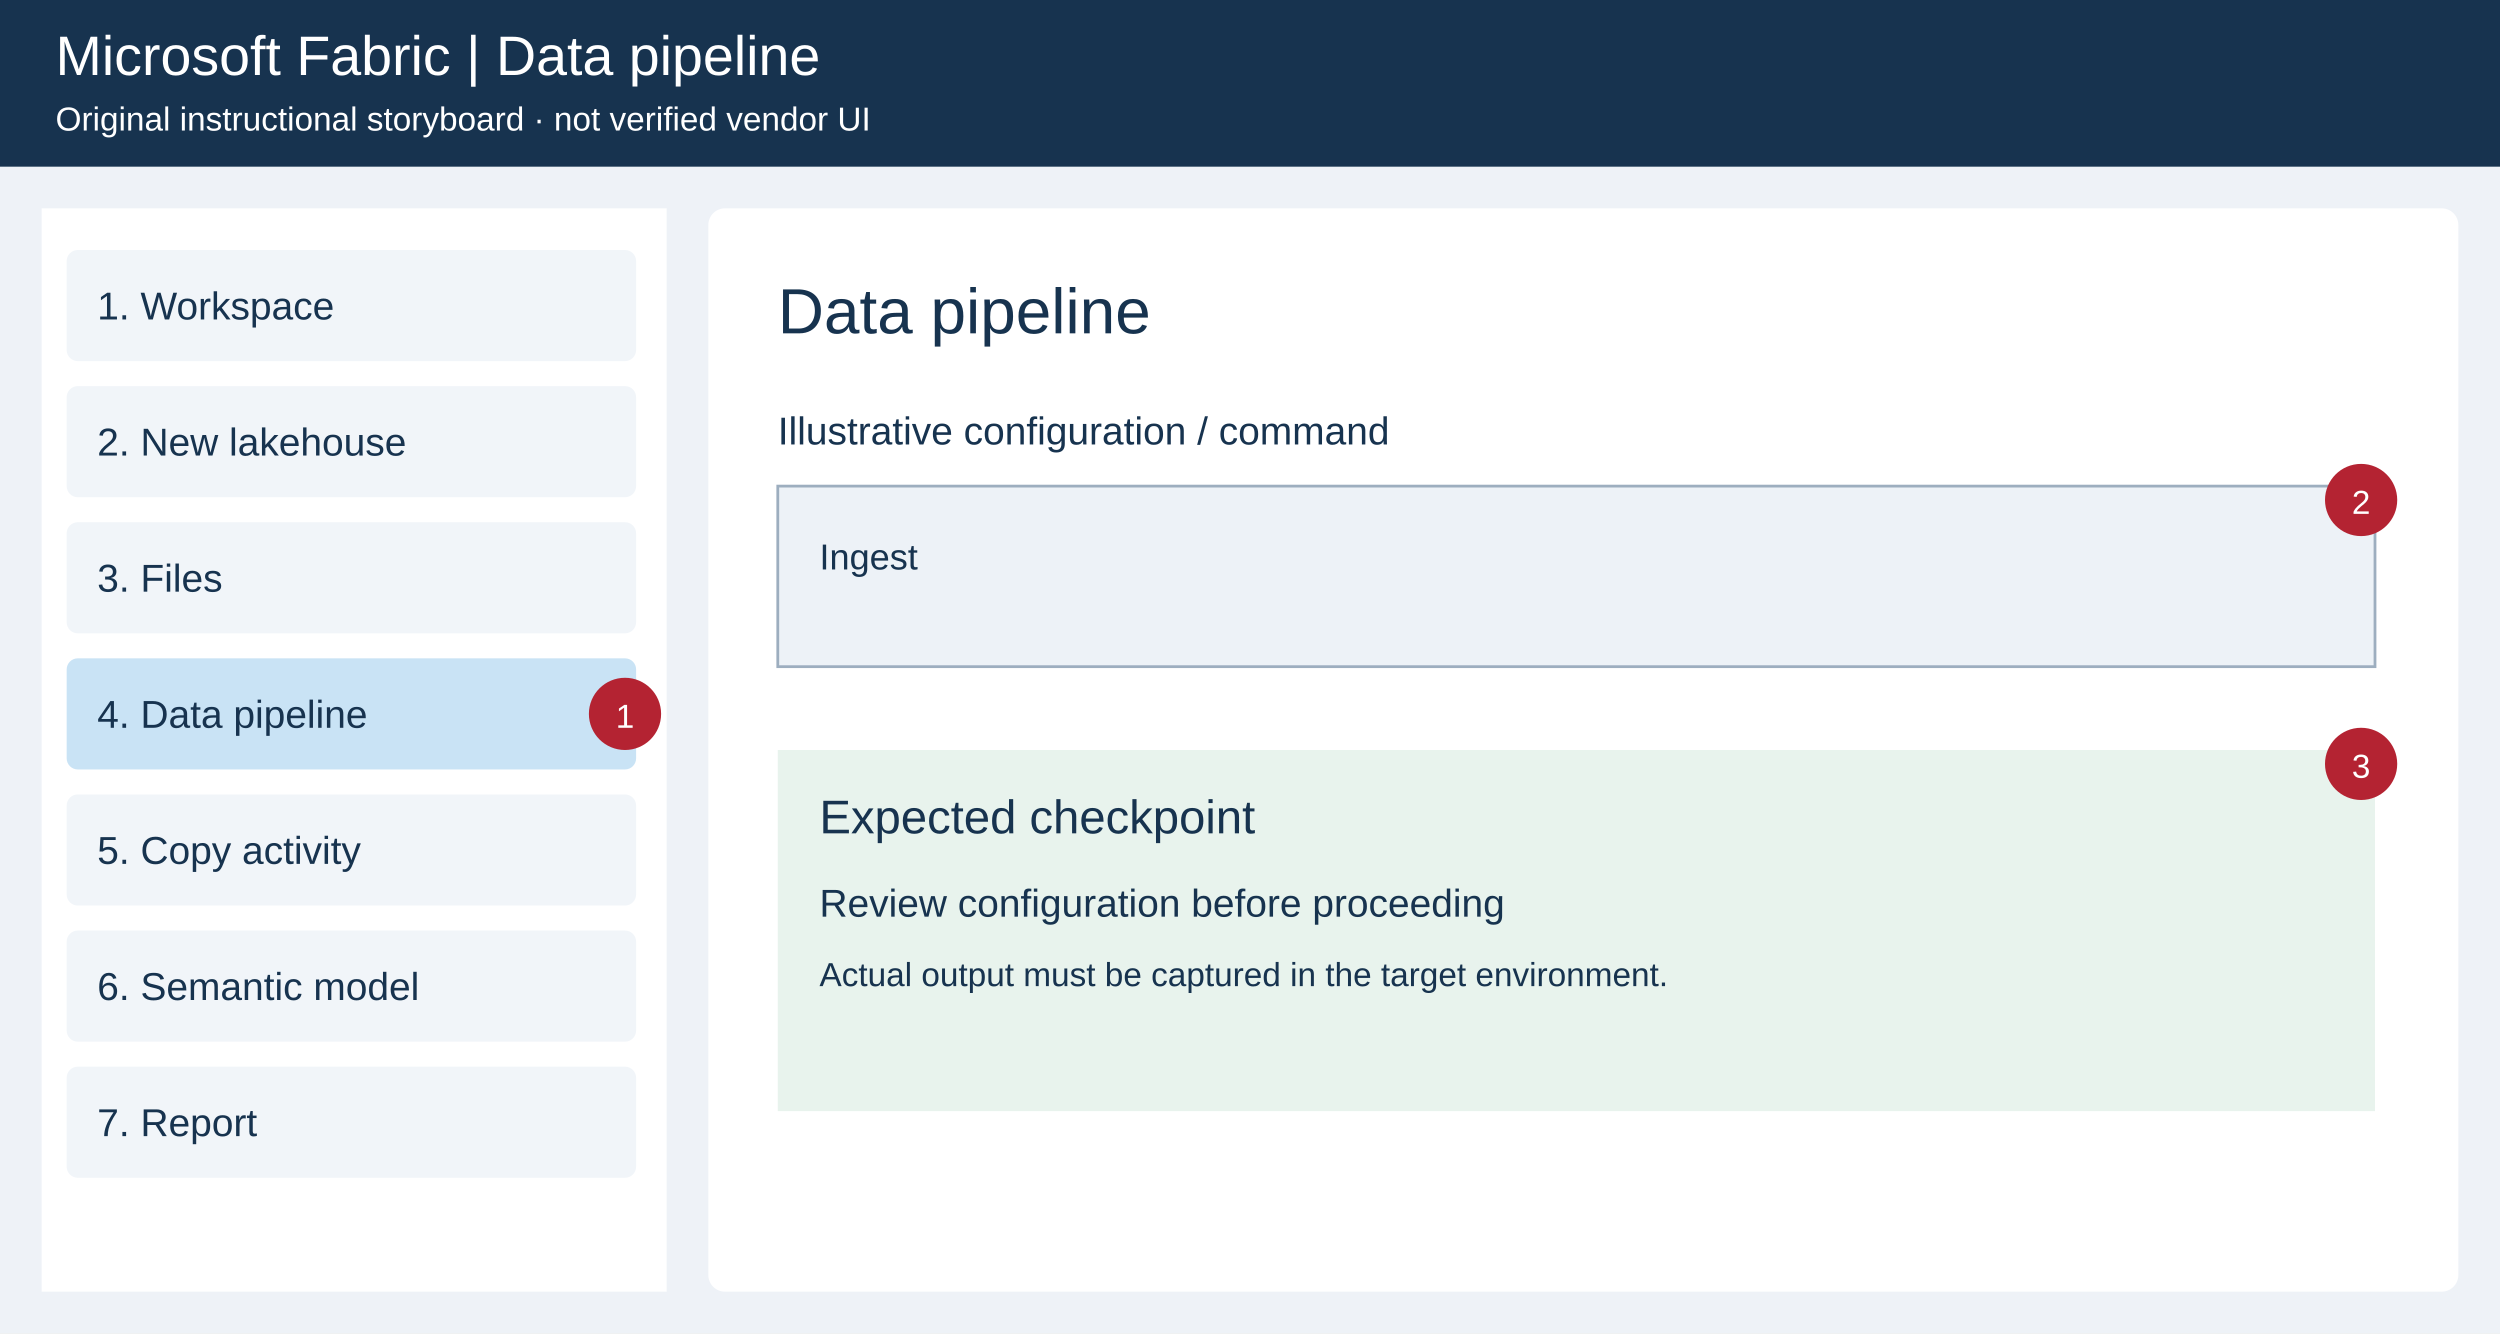
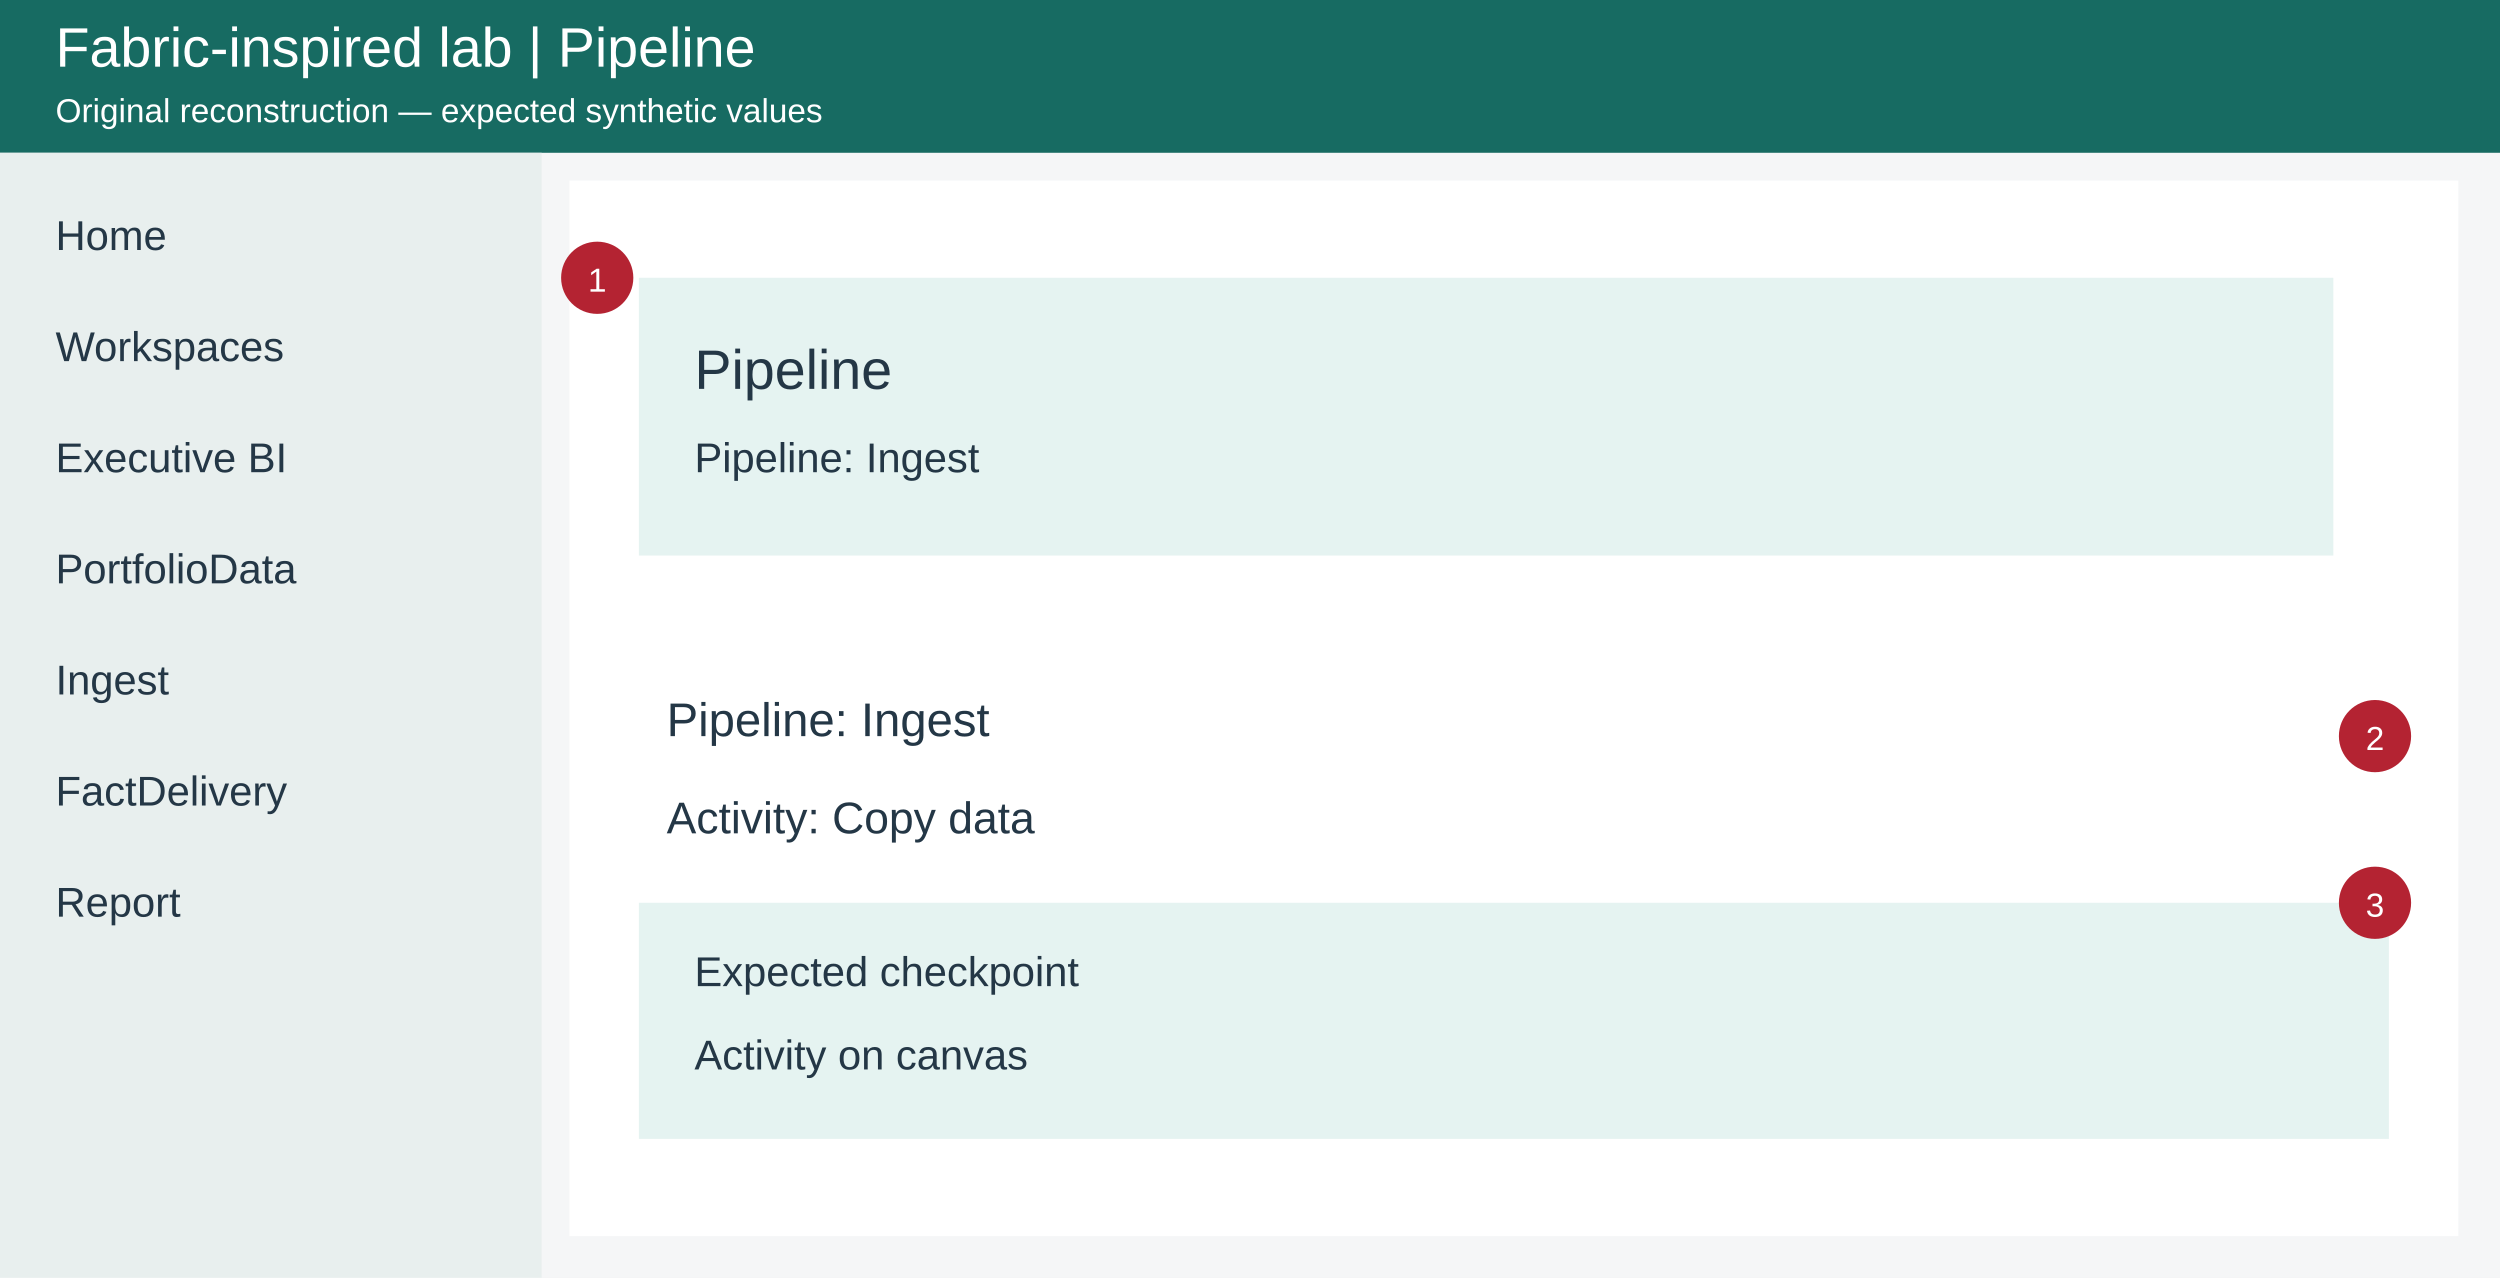
- <svg xmlns="http://www.w3.org/2000/svg" viewBox="0 0 900 480">
-   <rect width="900" height="480" fill="#eef2f7" />
-   <rect width="900" height="60" fill="#17334f" />
-   <g font-family="Arial" fill="#17334f">
-     <text x="20" y="27" fill="white" font-size="20">Microsoft Fabric | Data pipeline</text>
-     <text x="20" y="47" fill="white" font-size="12">Original instructional storyboard · not verified vendor UI</text>
-     <rect x="15" y="75" width="225" height="390" fill="white" />
-     <rect x="24" y="90" width="205" height="40" rx="4" fill="#f1f5f9" />
-     <text x="35" y="115" font-size="14">1. Workspace</text>
-     <rect x="24" y="139" width="205" height="40" rx="4" fill="#f1f5f9" />
-     <text x="35" y="164" font-size="14">2. New lakehouse</text>
-     <rect x="24" y="188" width="205" height="40" rx="4" fill="#f1f5f9" />
-     <text x="35" y="213" font-size="14">3. Files</text>
-     <rect x="24" y="237" width="205" height="40" rx="4" fill="#c9e3f5" />
-     <text x="35" y="262" font-size="14">4. Data pipeline</text>
-     <rect x="24" y="286" width="205" height="40" rx="4" fill="#f1f5f9" />
-     <text x="35" y="311" font-size="14">5. Copy activity</text>
-     <rect x="24" y="335" width="205" height="40" rx="4" fill="#f1f5f9" />
-     <text x="35" y="360" font-size="14">6. Semantic model</text>
-     <rect x="24" y="384" width="205" height="40" rx="4" fill="#f1f5f9" />
-     <text x="35" y="409" font-size="14">7. Report</text>
-     <rect x="255" y="75" width="630" height="390" rx="6" fill="white" />
-     <text x="280" y="120" font-size="23">Data pipeline</text>
-     <text x="280" y="160" font-size="14">Illustrative configuration / command</text>
-     <rect x="280" y="175" width="575" height="65" fill="#edf2f7" stroke="#9daebf" />
-     <text x="295" y="205" font-size="13">Ingest</text>
-     <rect x="280" y="270" width="575" height="130" fill="#e8f3ed" />
-     <text x="295" y="300" font-size="17">Expected checkpoint</text>
-     <text x="295" y="330" font-size="14">Review configuration before proceeding</text>
-     <text x="295" y="355" font-size="12">Actual output must be captured in the target environment.</text>
+ <svg xmlns="http://www.w3.org/2000/svg" viewBox="0 0 900 460">
+   <rect width="900" height="460" fill="#f5f6f7" />
+   <rect width="900" height="55" fill="#176b62" />
+   <g font-family="Arial" font-size="15" fill="#243746">
+     <text x="20" y="24" fill="white" font-size="20">Fabric-inspired lab | Pipeline</text>
+     <text x="20" y="44" fill="white" font-size="12">Original reconstruction — expected synthetic values</text>
+     <rect x="0" y="55" width="195" height="405" fill="#e8efee" />
+     <text x="20" y="90">Home</text>
+     <text x="20" y="130">Workspaces</text>
+     <text x="20" y="170">Executive BI</text>
+     <text x="20" y="210">PortfolioData</text>
+     <text x="20" y="250">Ingest</text>
+     <text x="20" y="290">FactDelivery</text>
+     <text x="20" y="330">Report</text>
+     <rect x="205" y="65" width="680" height="380" fill="white" />
+     <rect x="230" y="100" width="610" height="100" fill="#e5f3f1" />
+     <text x="250" y="140" font-size="20">Pipeline</text>
+     <text x="250" y="170">Pipeline: Ingest</text>
+     <text x="240" y="265" font-size="17">Pipeline: Ingest</text>
+     <text x="240" y="300" font-size="16">Activity: Copy data</text>
+     <rect x="230" y="325" width="630" height="85" fill="#e5f3f1" />
+     <text x="250" y="355">Expected checkpoint</text>
+     <text x="250" y="385">Activity on canvas</text>
  </g>
-   <circle cx="225" cy="257" r="13" fill="#b42332" />
-   <text x="225" y="262" font-family="Arial" fill="white" text-anchor="middle">1</text>
-   <circle cx="850" cy="180" r="13" fill="#b42332" />
-   <text x="850" y="185" font-family="Arial" fill="white" text-anchor="middle">2</text>
-   <circle cx="850" cy="275" r="13" fill="#b42332" />
-   <text x="850" y="280" font-family="Arial" fill="white" text-anchor="middle">3</text>
+   <circle cx="215" cy="100" r="13" fill="#b42332" />
+   <text x="215" y="105" fill="white" font-family="Arial" text-anchor="middle">1</text>
+   <circle cx="855" cy="265" r="13" fill="#b42332" />
+   <text x="855" y="270" fill="white" font-family="Arial" text-anchor="middle">2</text>
+   <circle cx="855" cy="325" r="13" fill="#b42332" />
+   <text x="855" y="330" fill="white" font-family="Arial" text-anchor="middle">3</text>
</svg>
